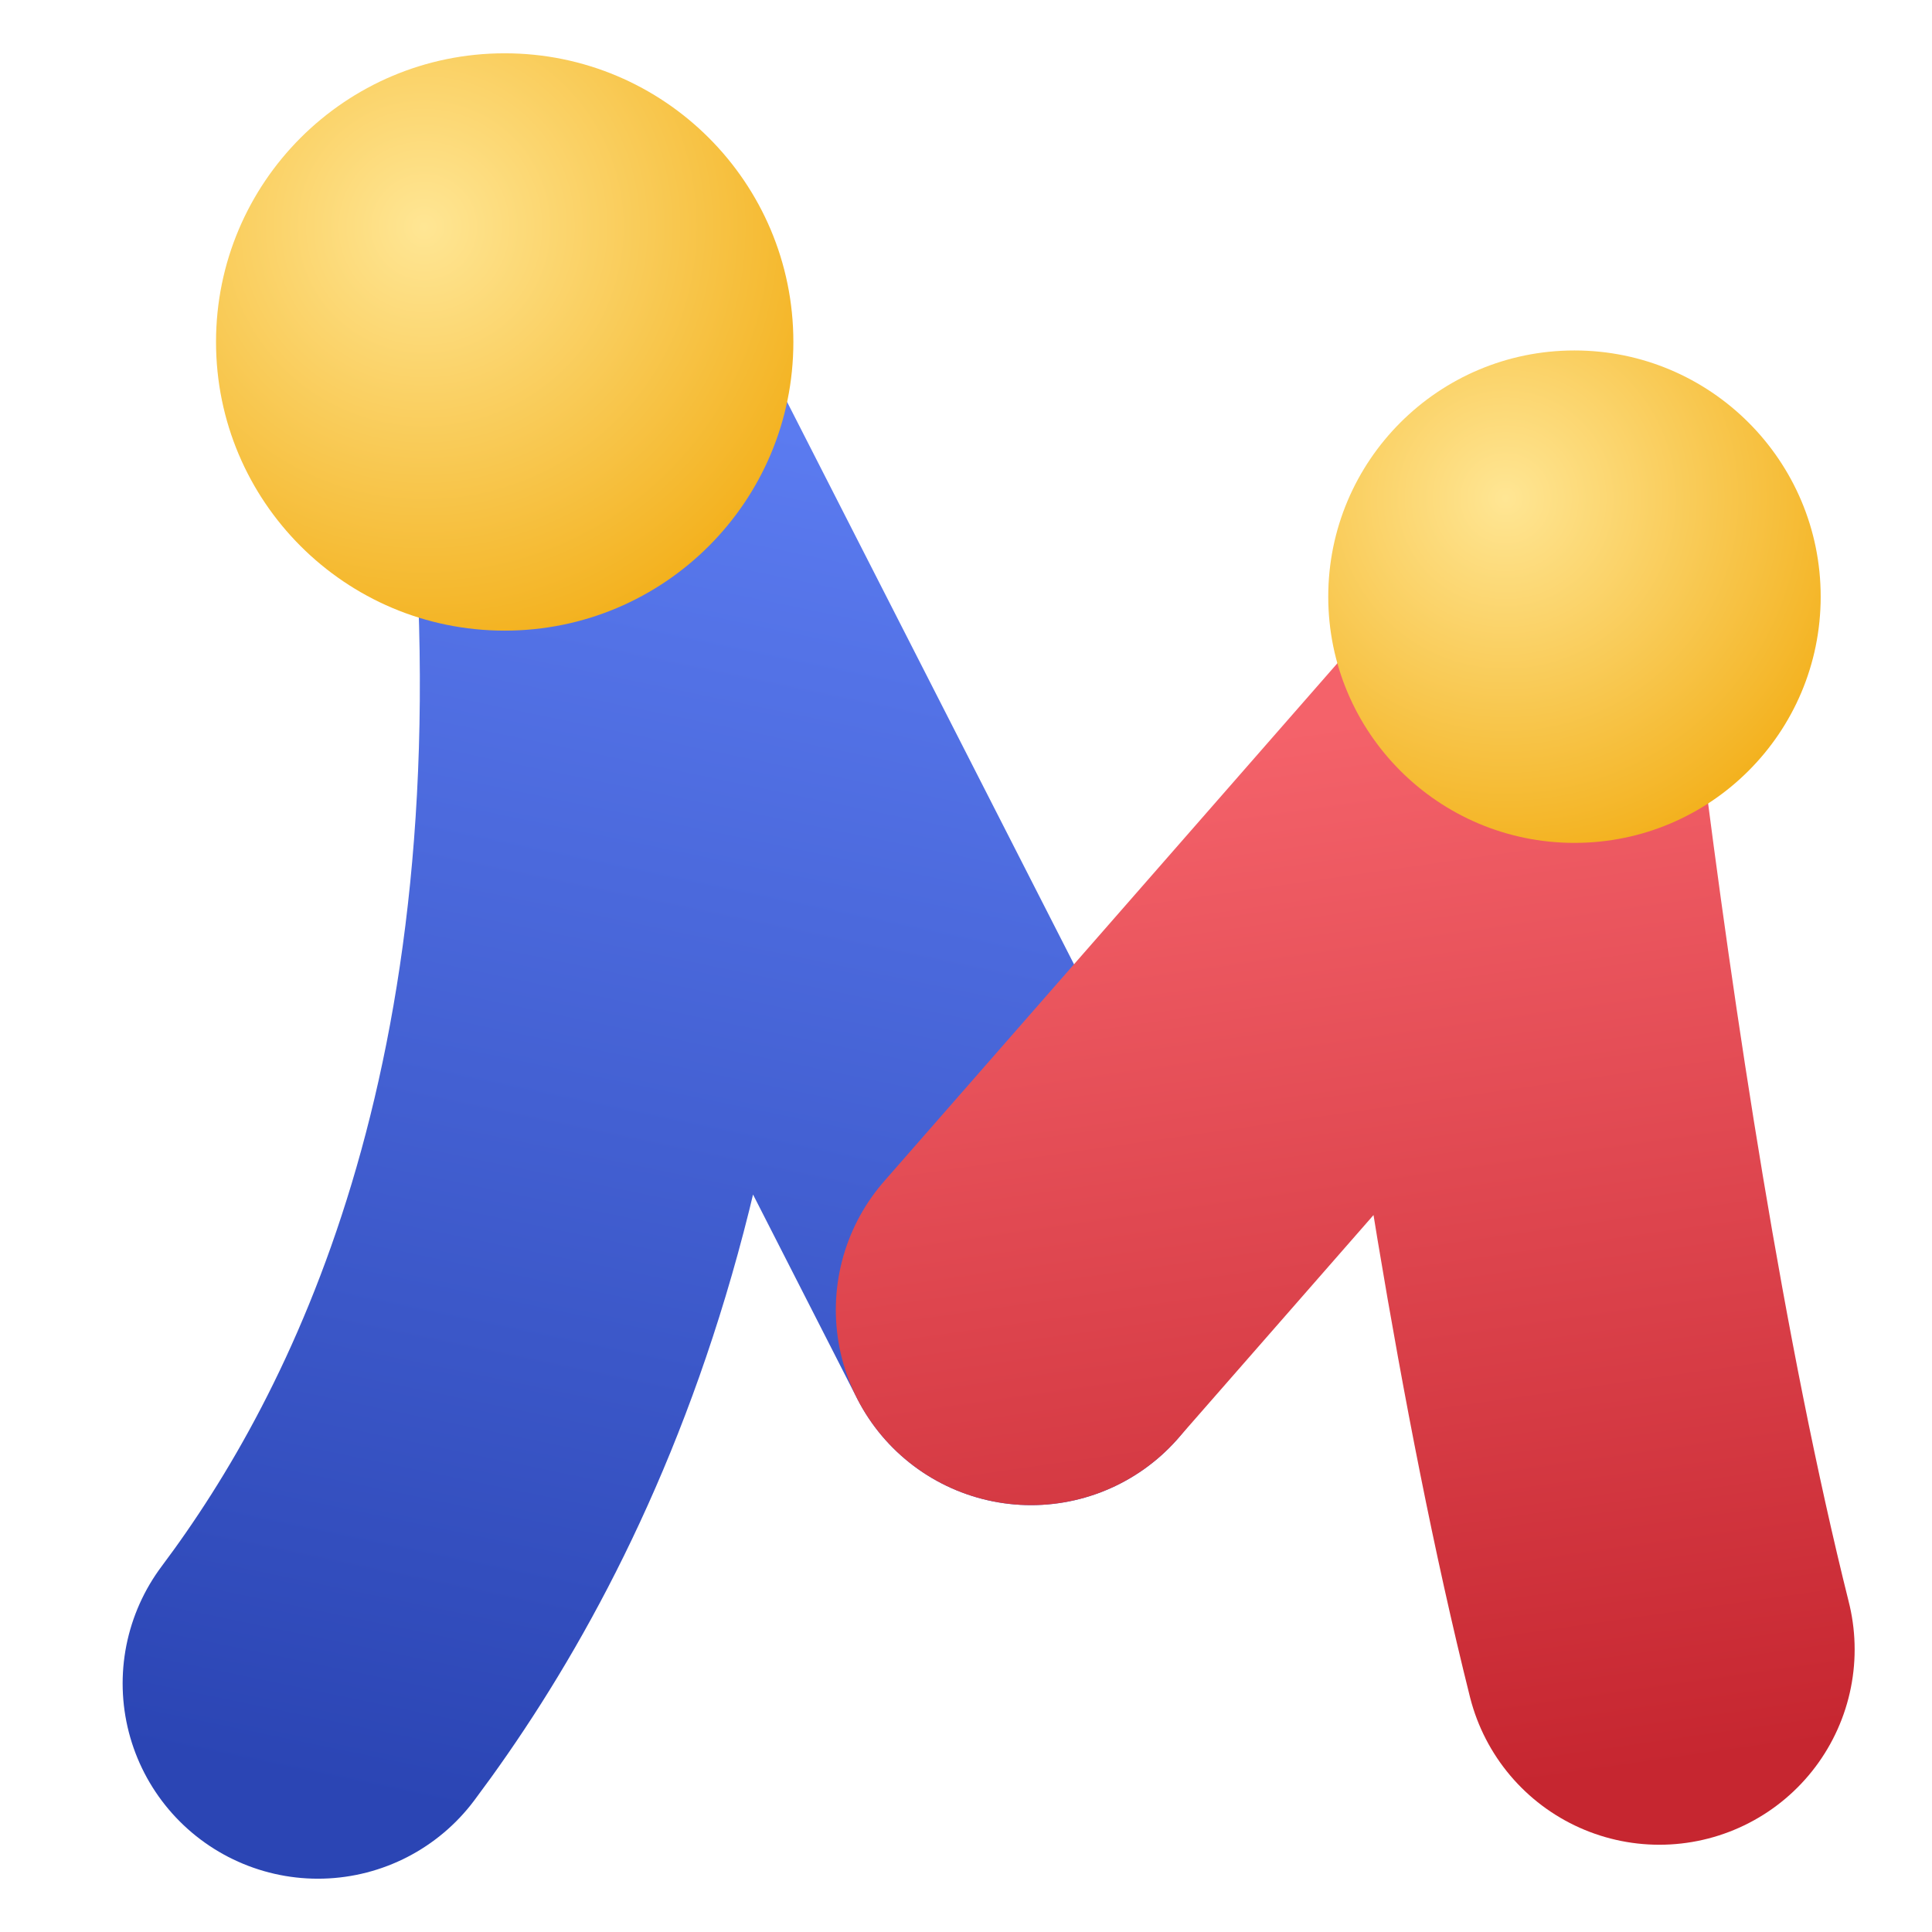
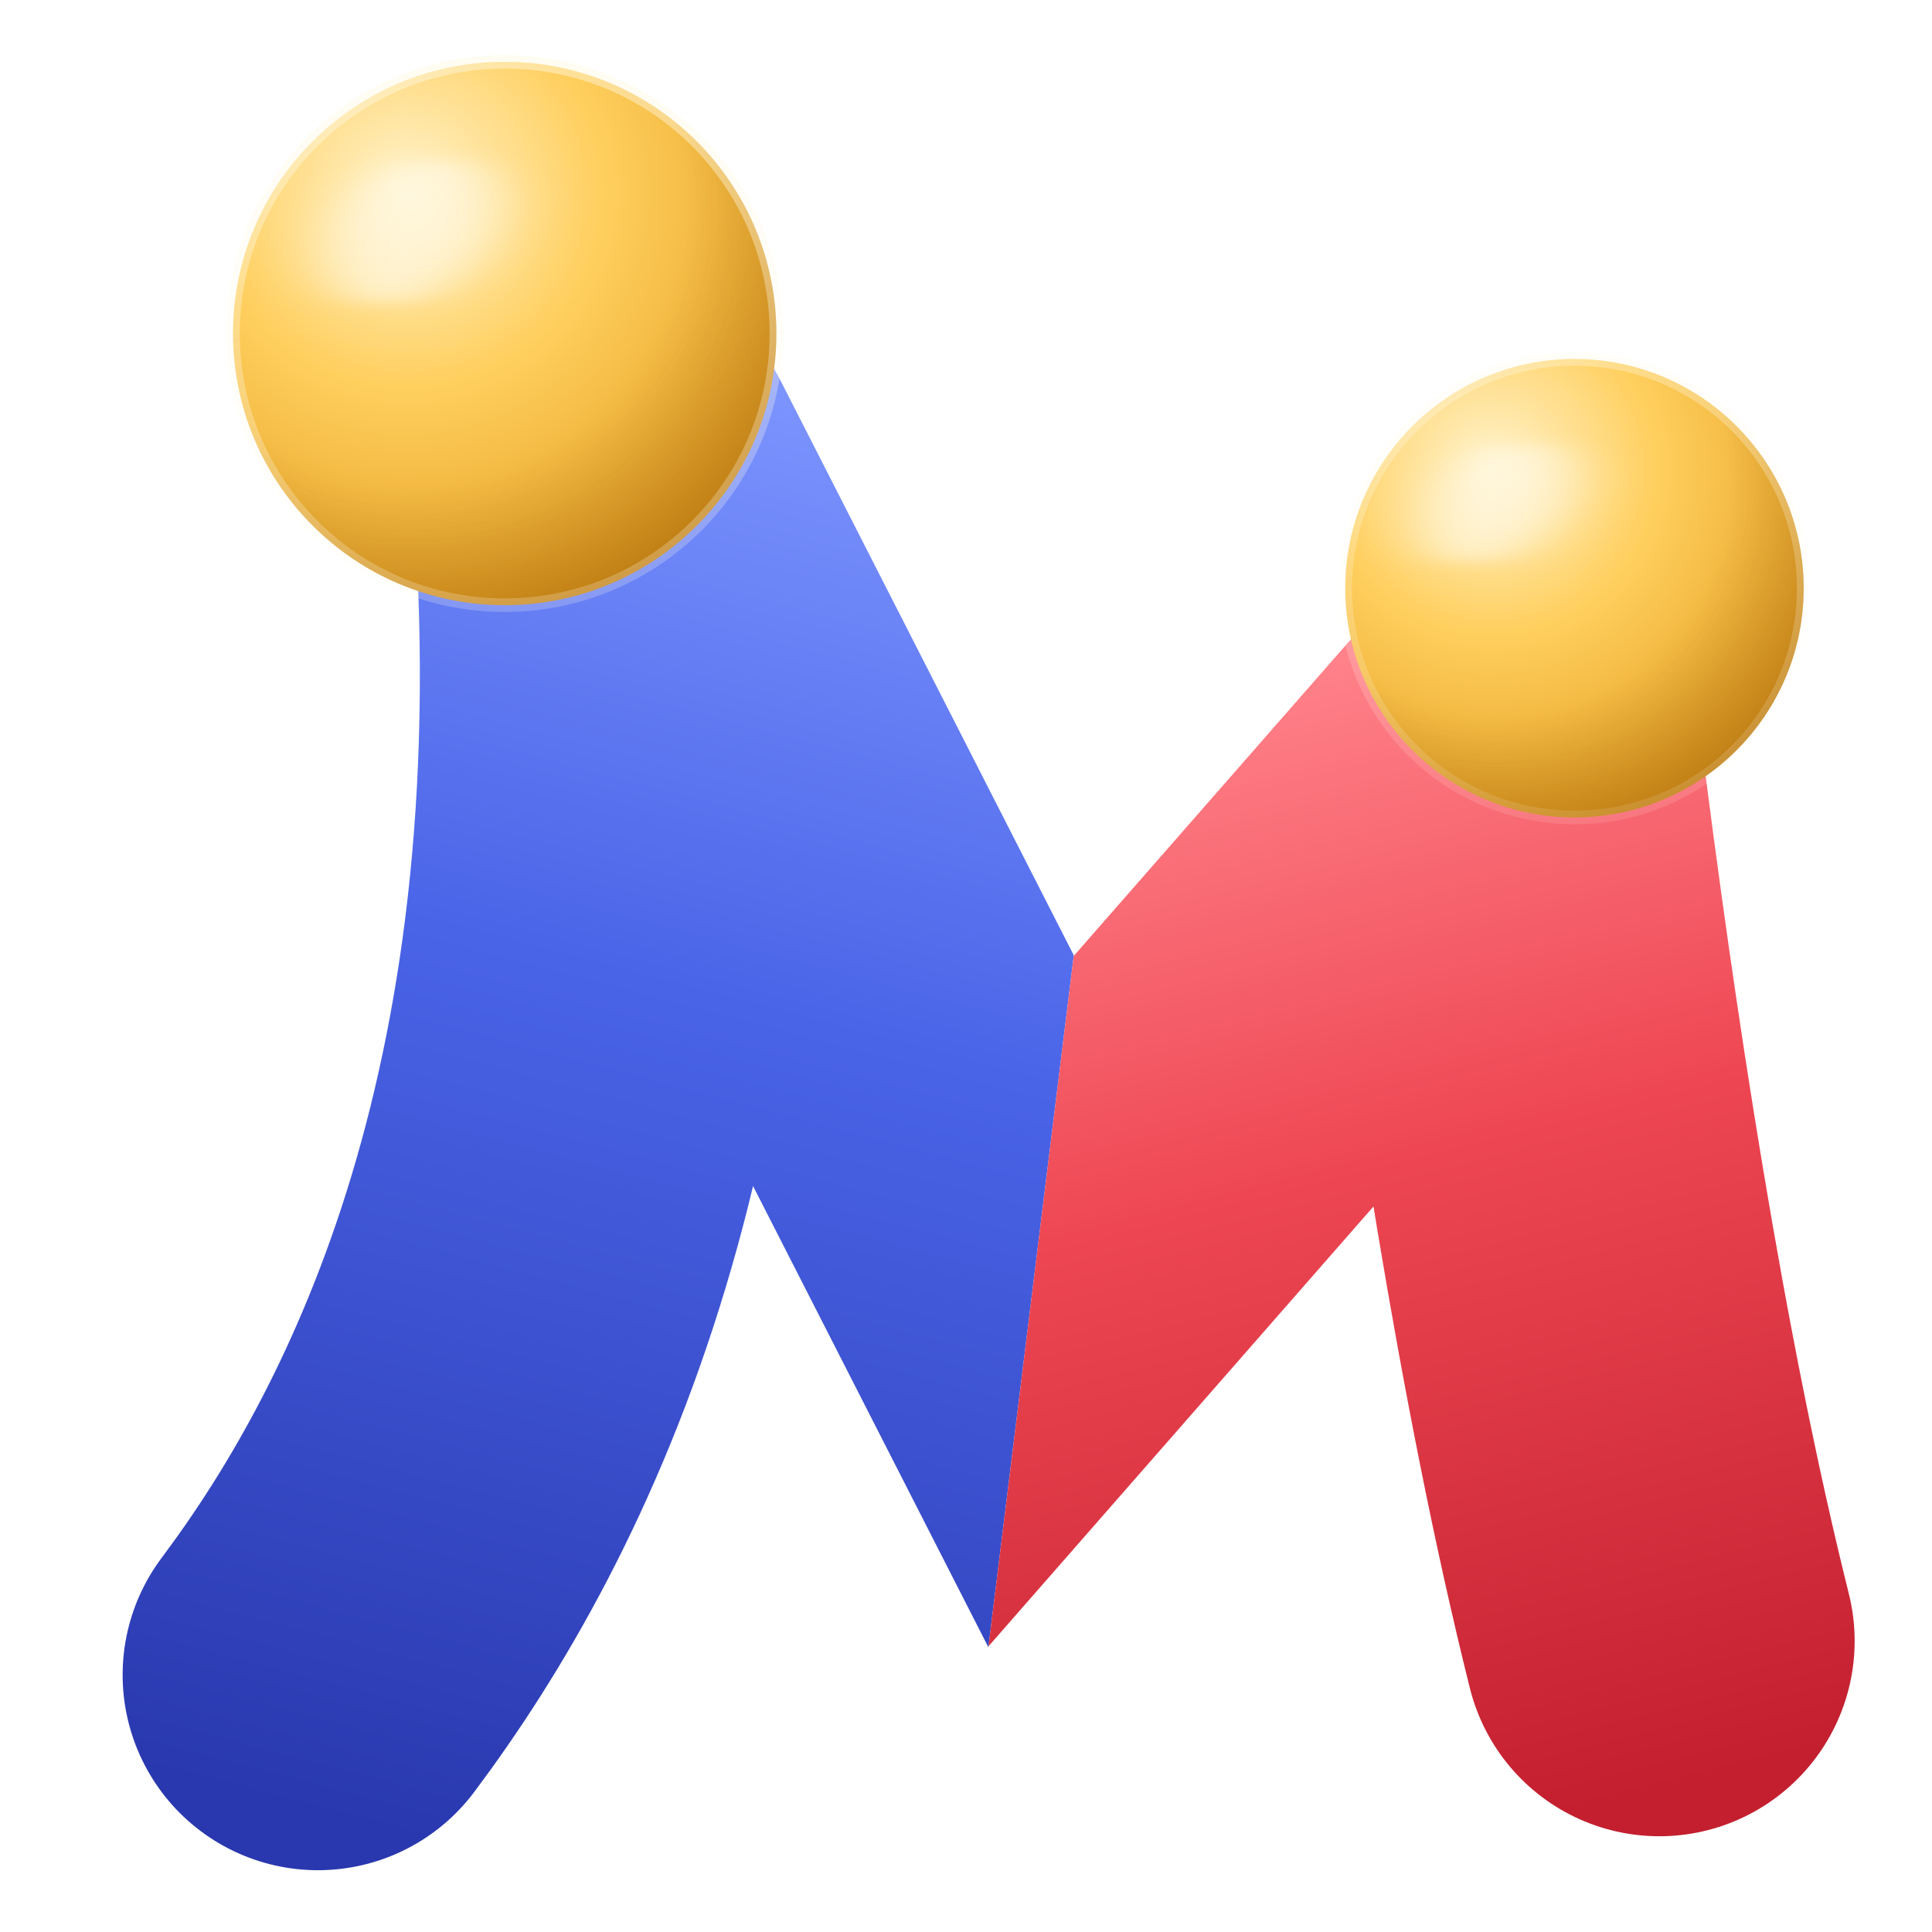
<svg xmlns="http://www.w3.org/2000/svg" viewBox="0 0 256 256" width="256" height="256" role="img" aria-label="Marxdown">
  <defs>
-     <linearGradient id="b" gradientUnits="userSpaceOnUse" x1="86" y1="48" x2="52" y2="212">
-       <stop offset="0" stop-color="#5b7bf0" />
-       <stop offset="1" stop-color="#2b45b4" />
+     <clipPath id="cw">
+       <path d="M185 -241 L 87 553 L -500 553 L -500 -241 Z" />
+     </clipPath>
+     <clipPath id="ce">
+       <path d="M185 -241 L 87 553 L 700 553 L 700 -241 Z" />
+     </clipPath>
+     <linearGradient id="b" gradientUnits="userSpaceOnUse" x1="92" y1="40" x2="46" y2="215">
+       <stop offset="0" stop-color="#7f97ff" />
+       <stop offset="0.42" stop-color="#4a64e8" />
+       <stop offset="1" stop-color="#2938ae" />
    </linearGradient>
-     <linearGradient id="r" gradientUnits="userSpaceOnUse" x1="192" y1="84" x2="210" y2="210">
-       <stop offset="0" stop-color="#f4626a" />
-       <stop offset="1" stop-color="#c62630" />
+     <linearGradient id="r" gradientUnits="userSpaceOnUse" x1="182" y1="78" x2="216" y2="212">
+       <stop offset="0" stop-color="#ff8189" />
+       <stop offset="0.42" stop-color="#ee4753" />
+       <stop offset="1" stop-color="#c31f2f" />
    </linearGradient>
-     <radialGradient id="y" cx="0.36" cy="0.3" r="0.82">
-       <stop offset="0" stop-color="#ffe694" />
-       <stop offset="1" stop-color="#f2ac12" />
+     <radialGradient id="y" cx="0.32" cy="0.24" r="0.9">
+       <stop offset="0" stop-color="#fff3cd" />
+       <stop offset="0.4" stop-color="#ffcf5e" />
+       <stop offset="1" stop-color="#dd9410" />
    </radialGradient>
+     <radialGradient id="ysh" cx="0.33" cy="0.27" r="0.92">
+       <stop offset="0.55" stop-color="#6b3200" stop-opacity="0" />
+       <stop offset="1" stop-color="#6b3200" stop-opacity="0.42" />
+     </radialGradient>
+     <linearGradient id="yrim" gradientUnits="userSpaceOnUse" x1="0" y1="0" x2="0" y2="256">
+       <stop offset="0" stop-color="#fff8e0" stop-opacity="0.5" />
+       <stop offset="0.5" stop-color="#ffffff" stop-opacity="0" />
+       <stop offset="1" stop-color="#ffd98a" stop-opacity="0.42" />
+     </linearGradient>
+     <filter id="spec" x="-90%" y="-90%" width="280%" height="280%">
+       <feGaussianBlur stdDeviation="2.6" />
+     </filter>
  </defs>
-   <g transform="translate(131 128) scale(1.125) translate(-131 -115.5)">
-     <g fill="none" stroke-width="46" stroke-linecap="round" stroke-linejoin="round">
-       <path d="M52 200 C 70 176, 92 132, 86 58 L 136 156" stroke="url(#b)" />
-       <path d="M136 156 L 192 92 C 196 124, 202 164, 210 196" stroke="url(#r)" />
+   <g transform="translate(131 128) scale(1.125) translate(-131 -116.5)">
+     <g clip-path="url(#cw)">
+       <path d="M52 200 C 70 176, 92 132, 86 58 L 163.3 209.5" fill="none" stroke="url(#b)" stroke-width="46" stroke-linecap="round" stroke-linejoin="round" />
    </g>
-     <circle cx="74" cy="42" r="34" fill="url(#y)" />
-     <circle cx="200" cy="72" r="29" fill="url(#y)" />
+     <g clip-path="url(#ce)">
+       <path d="M96.5 201.1 L 192 92 C 196 124, 202 164, 210 196" fill="none" stroke="url(#r)" stroke-width="46" stroke-linecap="round" stroke-linejoin="round" />
+     </g>
+     <circle cx="74" cy="42" r="32" fill="url(#y)" />
+     <circle cx="74" cy="42" r="32" fill="url(#ysh)" />
+     <circle cx="74" cy="42" r="32" fill="none" stroke="url(#yrim)" stroke-width="1.6" />
+     <ellipse cx="63" cy="30" rx="11" ry="7.5" fill="#fffaea" opacity="0.62" filter="url(#spec)" transform="rotate(-32 63 30)" />
+     <circle cx="200" cy="72" r="27" fill="url(#y)" />
+     <circle cx="200" cy="72" r="27" fill="url(#ysh)" />
+     <circle cx="200" cy="72" r="27" fill="none" stroke="url(#yrim)" stroke-width="1.6" />
+     <ellipse cx="191" cy="62" rx="9.5" ry="6" fill="#fffaea" opacity="0.62" filter="url(#spec)" transform="rotate(-32 191 62)" />
  </g>
</svg>
